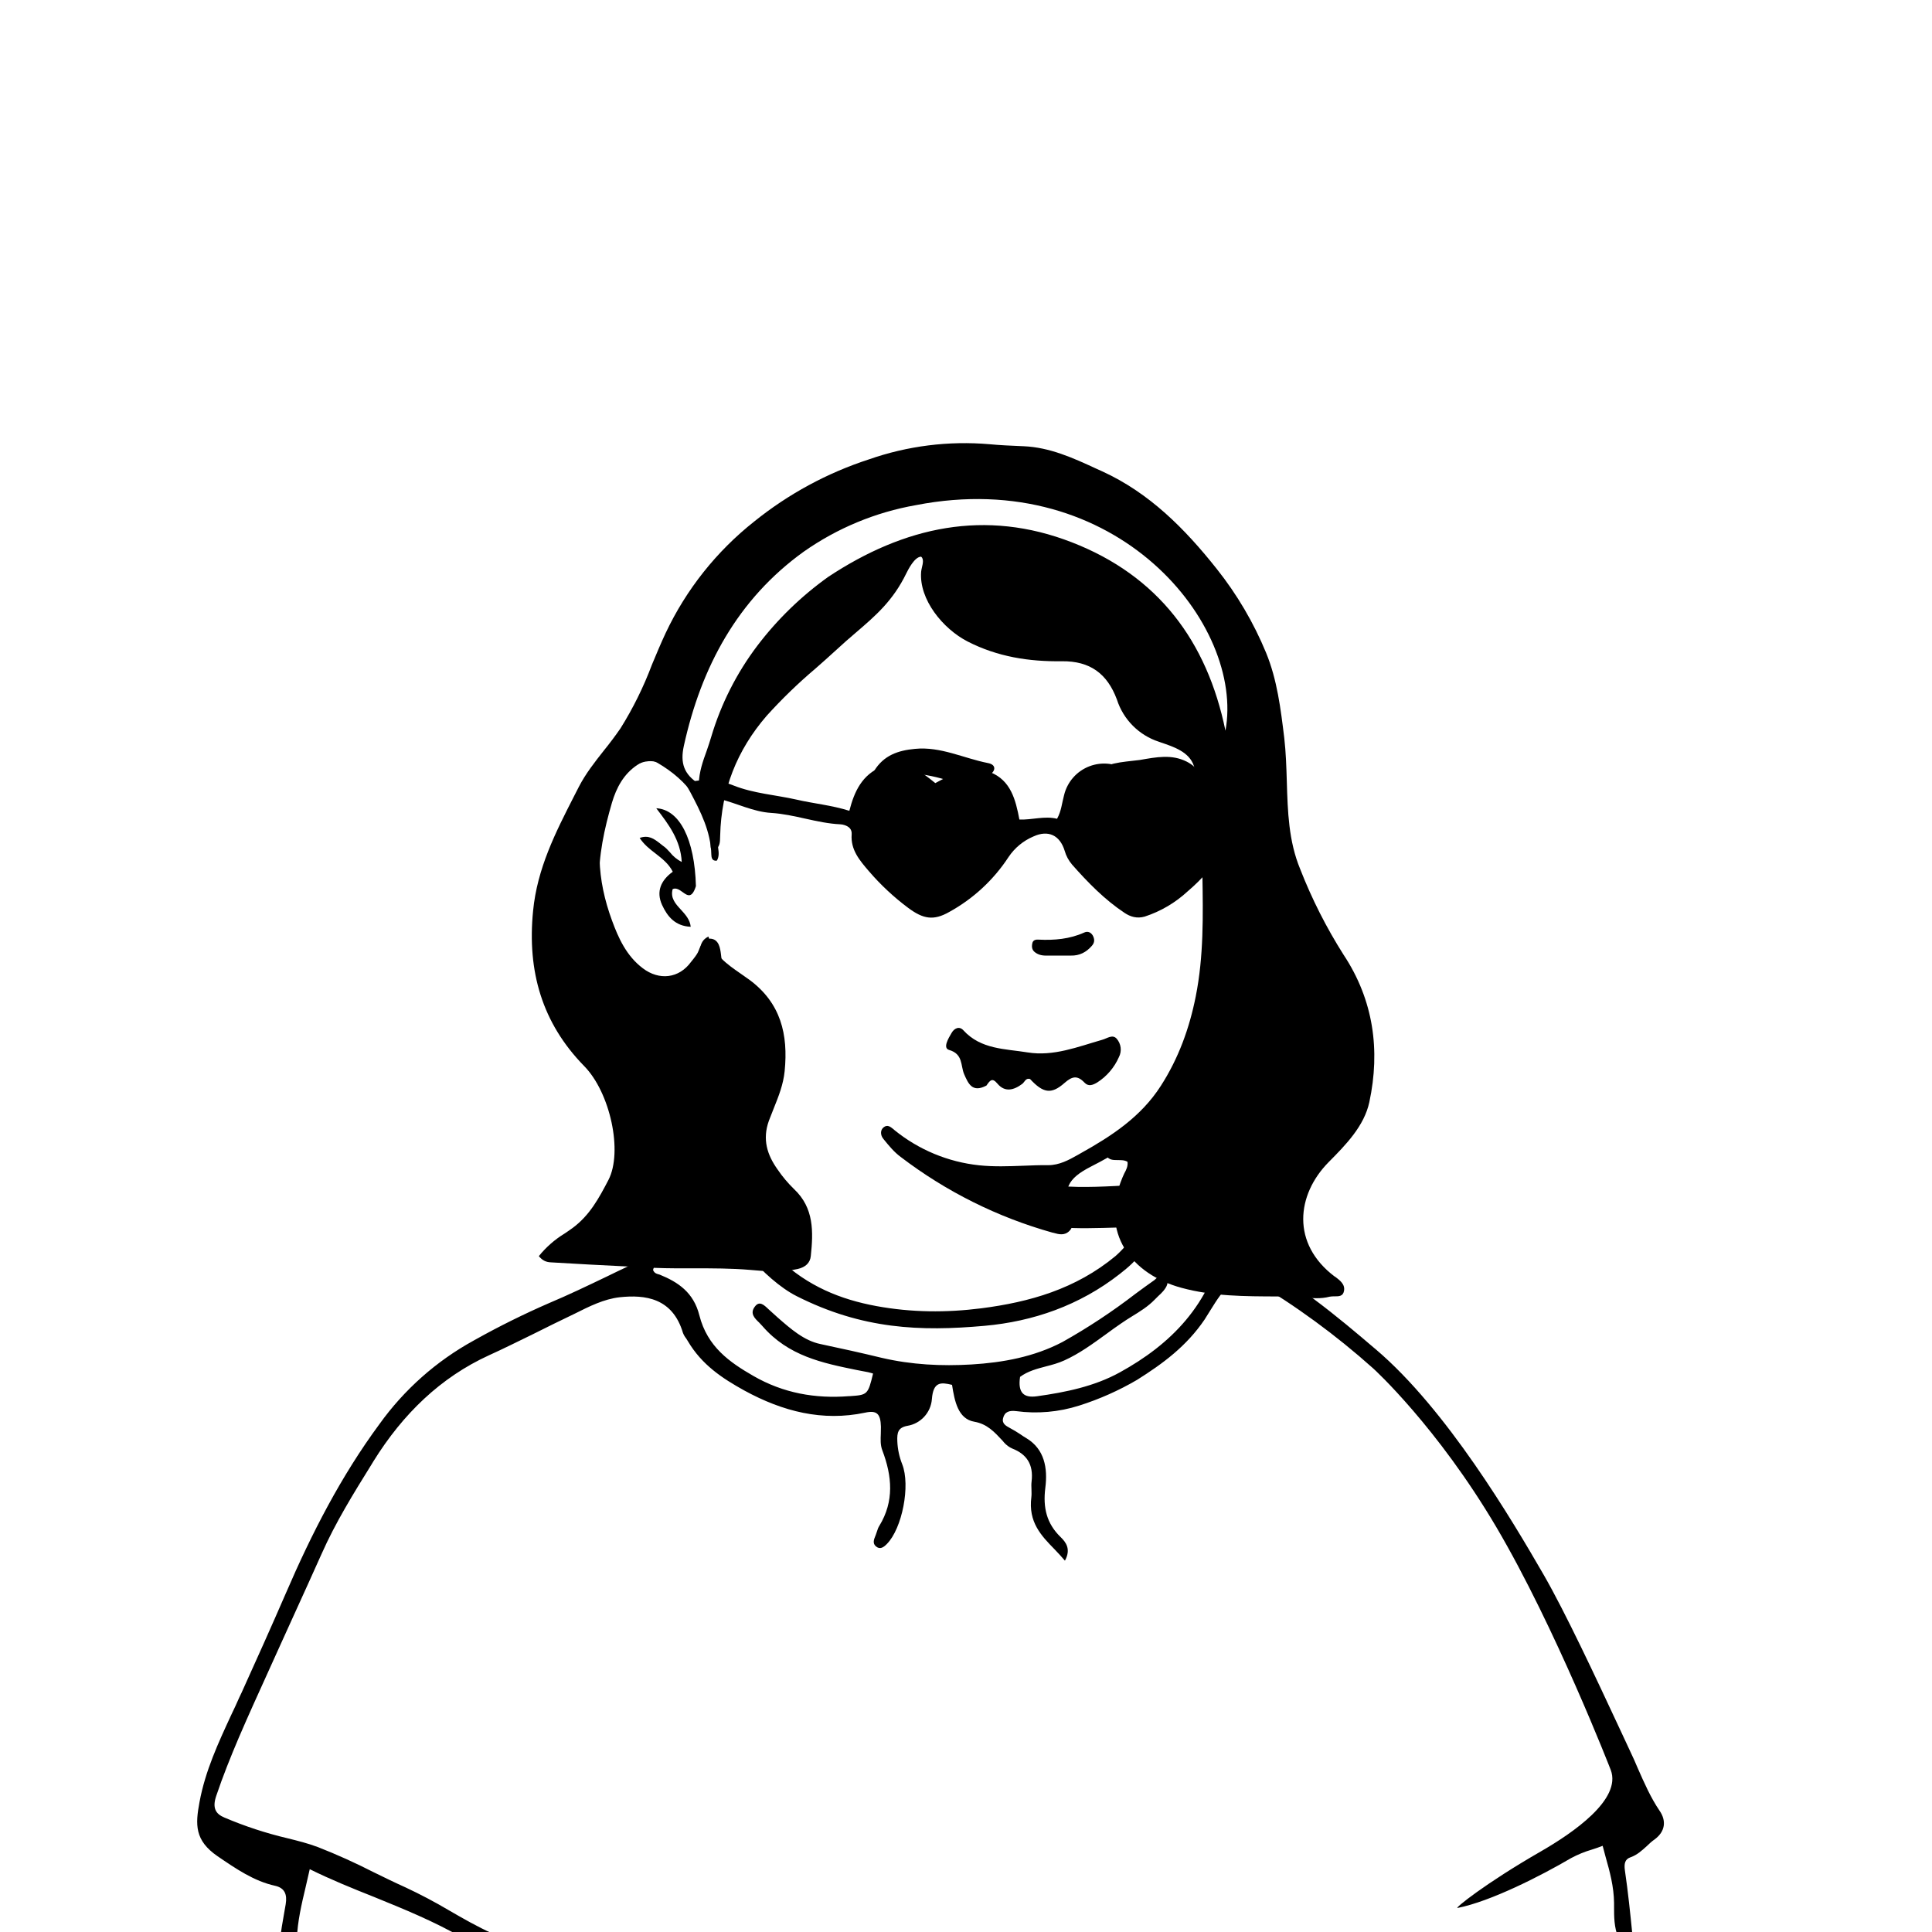
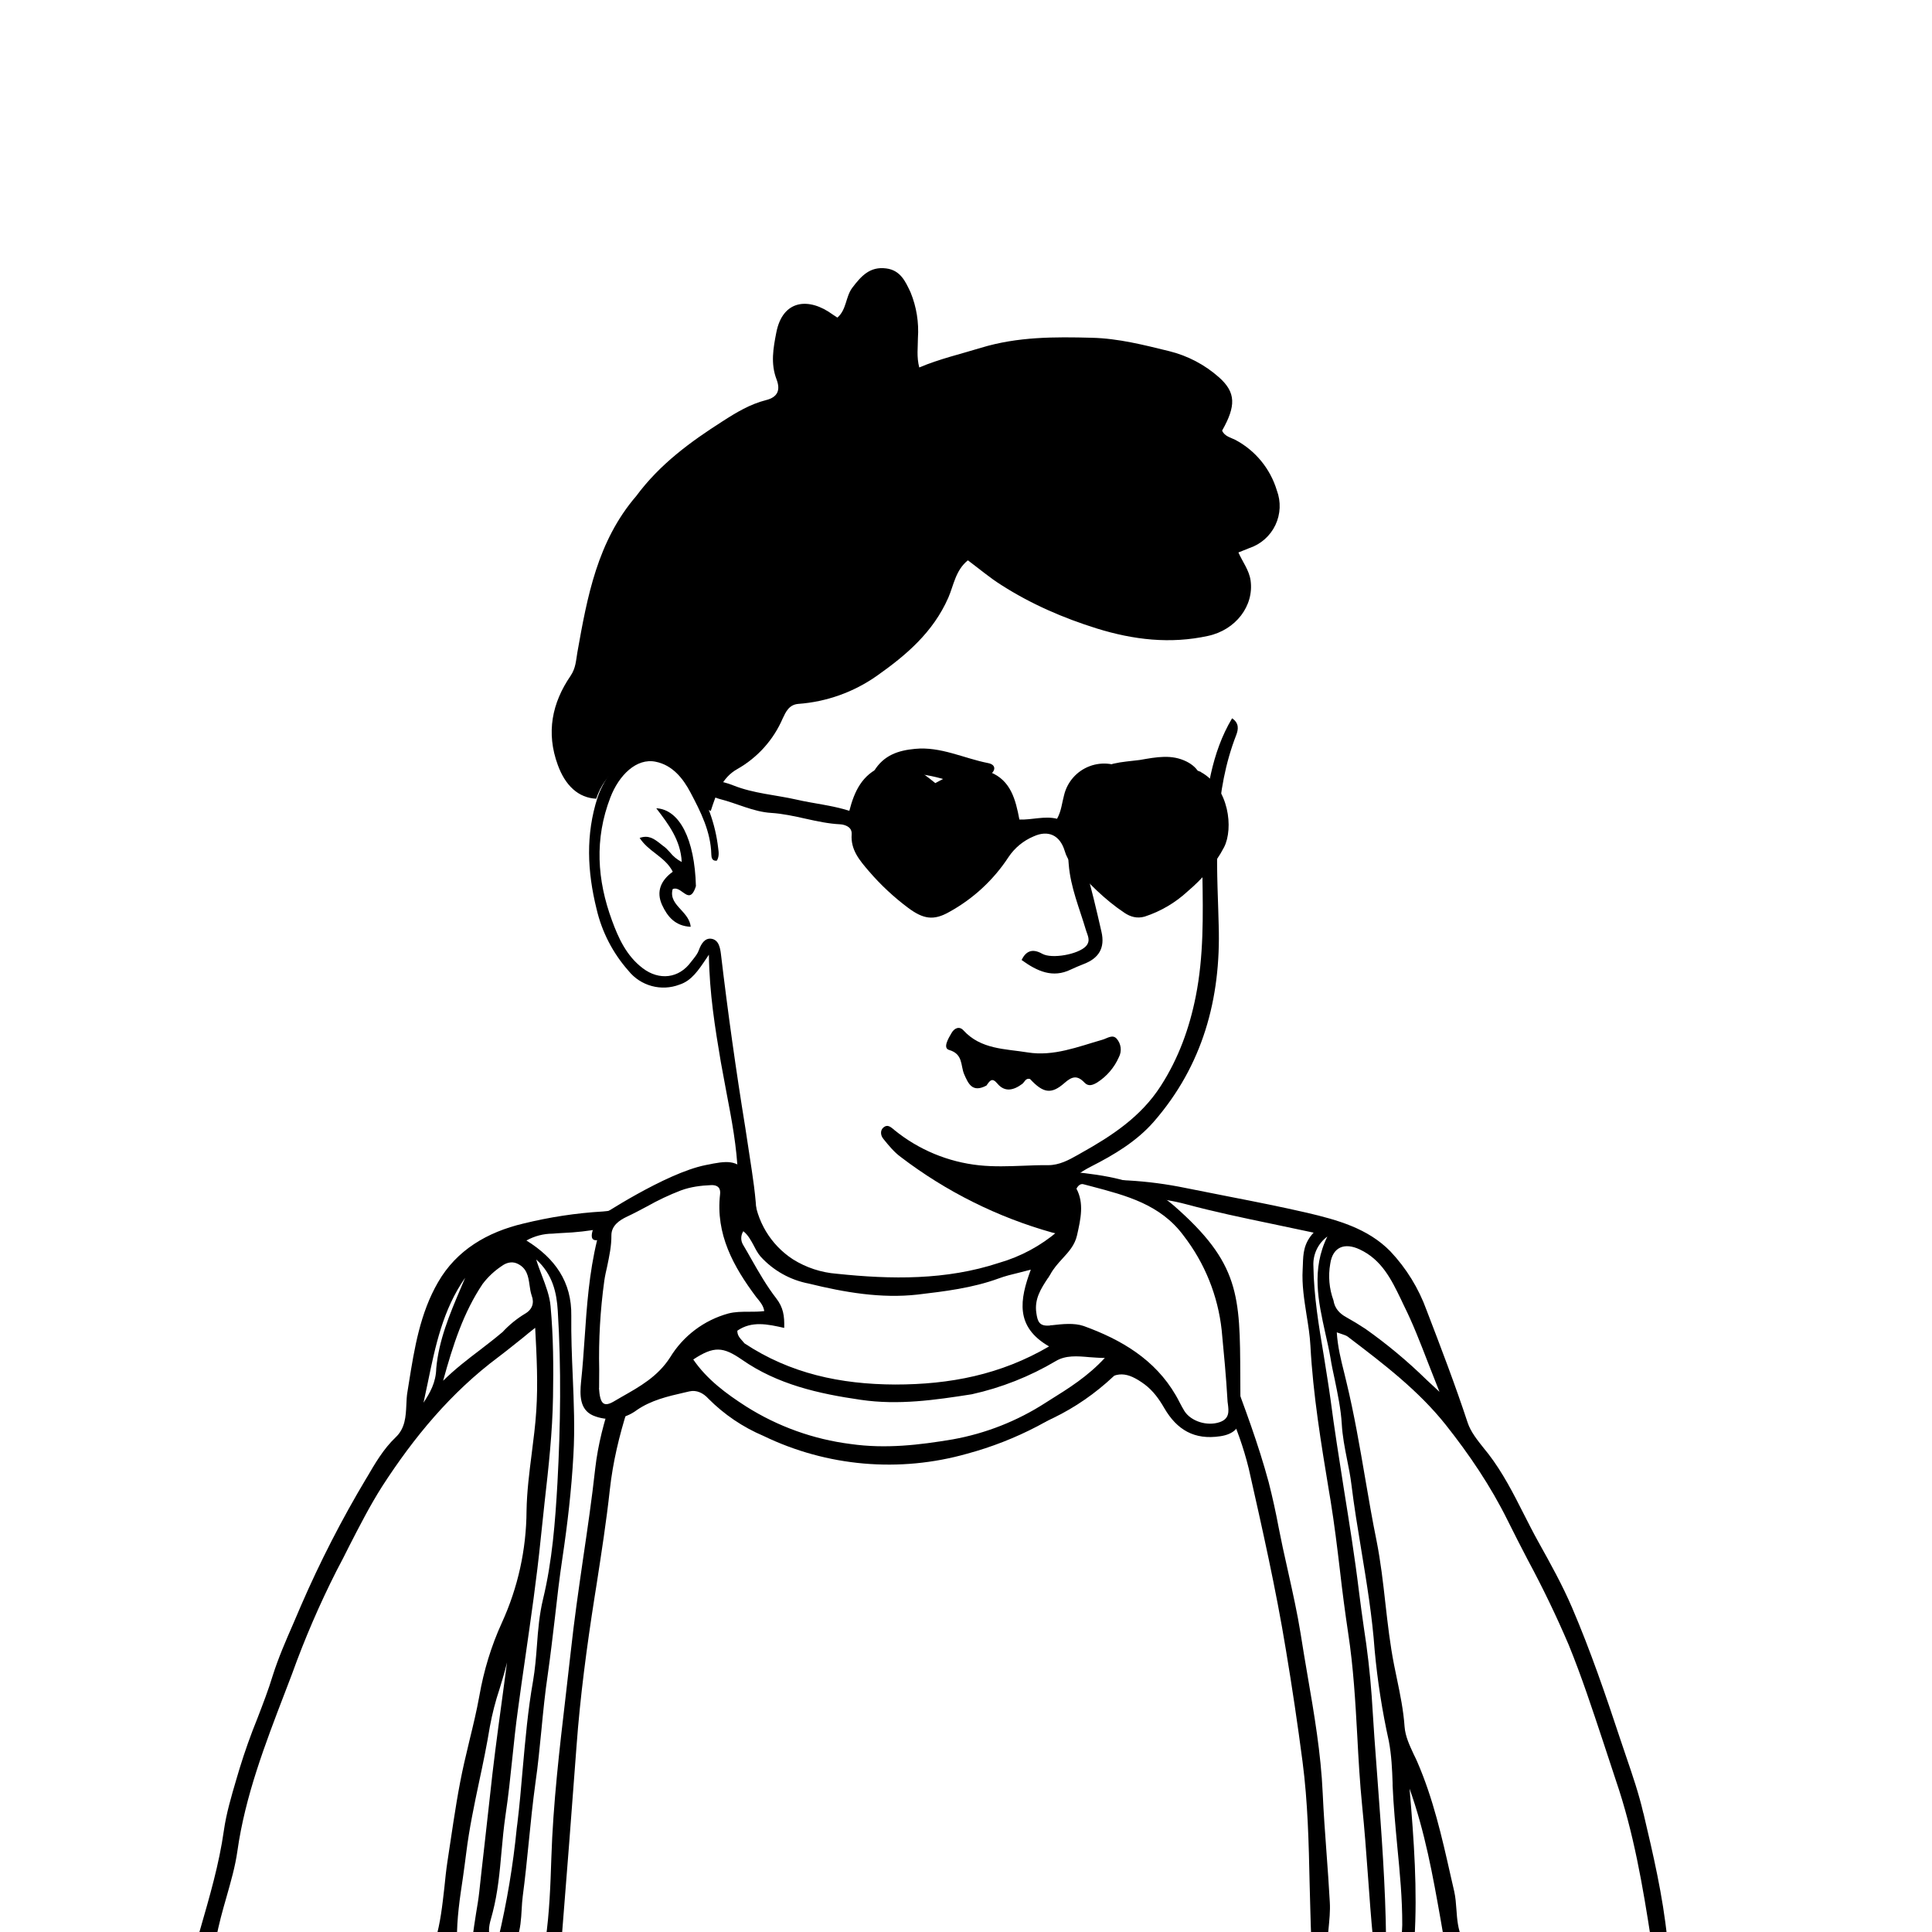
<svg xmlns="http://www.w3.org/2000/svg" viewBox="0 0 1744 1744" fill="none" shape-rendering="auto">
  <mask id="viewboxMask">
    <rect width="1744" height="1744" rx="0" ry="0" x="0" y="0" fill="#fff" />
  </mask>
  <g mask="url(#viewboxMask)">
    <rect fill="#ffffff" width="1744" height="1744" x="0" y="0" />
    <g transform="translate(531 487)">
      <path d="M554 727.7c-99.2 297-363.8 388.6-503.7 19.8-19.3-50.7 31-69.5 66.2-91.9 24.1-15.3 36.8-28.5 35.3-42.2-7-64.4-36.9-243.8-36.9-243.8l-3-5.8s.7-1.6-2.2 1.2c-3 3-9.9 34.2-37 34.2-24.5 0-49.2-10.9-61-86.3C7.2 285.6 9.6 214 40 201c12.5-5.3 24-7.2 35.2-.8 11.3 6.4-13-22 112-126C268.4 6.4 396.7-3.5 448.5 8 500.3 19.5 552 44.8 574.9 98.5c27.8 65-25.9 114.3-14 262.5-2.2 53.6.8 171.2-146.6 210.6-28 7.5-19.3 48.4 22.7 58.4 67 21 117 72.3 117 97.9" fill="#fff" />
      <path fill-rule="evenodd" clip-rule="evenodd" d="m554 266.2.1-1.4c4.1-36.4 8.2-71.7 27.1-103.4 6.5 4.4 5.7 10 3.7 15.2-19.9 51.2-18 104.4-16.2 157.6l.4 14c2.1 66.4-14.5 126.8-58.7 177.5-15.4 17.6-35.8 29.8-56.5 40.3-21.4 11-25.9 20.1-19.2 43.6l.8 2.6c1.4 3.9 2.8 7.9-1 11.8-4.5 4.6-9.5 3.3-14.8 1.8l-.6-.1a406.4 406.4 0 0 1-137-68.3c-6-4.4-10.8-10.3-15.5-16.1l-.3-.4c-2.5-3-3-7.8.5-10.4 3.3-2.5 5.8-.5 8.7 1.8l1 .9a145.5 145.5 0 0 0 76.3 31.7c13.4 1.4 26.6.9 40 .4 7.4-.3 14.8-.6 22.3-.5 10.2 0 18.7-4.7 26.7-9.2l2.8-1.6c27.8-15.5 54.3-32.8 72.2-60.7 16.1-25 25.9-52.2 31.6-80.9 7.2-36.1 6.6-72.7 6-109.8-.3-12-.5-24.2-.5-36.4ZM50.6 190.8c21.9-1.7 34 11.2 44.3 26.3a140.4 140.4 0 0 1 22.4 61.5c.5 3.7 1 7.6-1.2 11.3-4.5.6-4.9-3-5-5.6-.5-20.7-9.7-38.7-18.9-56.1-6.6-12.5-16.2-24.6-31.4-27.6-17.2-3.5-33 12-40.8 32.2-14.5 37.6-12 74.6 1.4 111 5.8 15.9 13.1 32.1 27.8 43.2 14.8 11.3 32.7 9.3 43.6-5.7l2-2.5c2-2.6 4-5.1 5-8 2.1-5.8 5.4-11.2 11.3-10.4 6.8 1 8 8.3 8.7 14a3661 3661 0 0 0 22 156.7l5.9 38.8c2.6 17.1 5.6 41.7 3.6 52.1a28 28 0 0 0-.3 2.2c-.4 2.8-.6 5-4.2 5.5-4.9.8-7-2-7.7-6.4-2.3-17-3-23.6-4-49.6-.9-25.2-5.6-50-10.4-74.9l-5-27c-5.2-30.8-10.3-62-10.8-97l-2 3c-7.6 11.3-13.7 20.5-24.5 24a40.5 40.5 0 0 1-46.1-12.5 127.8 127.8 0 0 1-28.8-55.8c-8.4-34-9.9-67.1.9-100.6 5.2-16.1 23.7-44.7 42.2-42Zm34.6 127.5c4.4 3.2 8.4 6 12-5.4-1.1-42.2-14.7-69.2-35.8-70.3 11.2 14.6 22 28.8 23 48.5a32.3 32.3 0 0 1-10.7-8.8c-2-2.2-4-4.4-6.5-6l-3-2.4c-4.8-3.6-9.7-7.4-17.8-4.5 3.8 5.8 9 10 14.3 14 6 4.7 12 9.3 15.6 16.5-10.6 7.7-15.2 17.7-9.7 29.9 4.8 10.5 11.9 19.2 25.9 19.8-.6-6.3-4.7-10.9-8.8-15.4-5-5.4-9.7-10.6-7.5-18.6 3.2-1.5 6.2.7 9 2.7Z" fill="#000" />
    </g>
    <g transform="translate(178 1057)">
-       <path d="M1292.6 693H83.3l8.6-63.3S14.2 603.3 6.5 588c-7.8-15.3 84.2-214.1 96.8-245.6C116 310.8 200.1 188 239 168.3a3409.1 3409.1 0 0 1 147-69.7c4.8-2.1 7.2-3 14.8-16.1 7.7-13 33.6-18.8 43-26.5 4.3-3.5 14.6-31.5 35.3-28a32.4 32.4 0 0 1 26.2 19.6s11.8 99.2 188.1 84.7c52.6-4.2 156-39 160.7-77.4 2.2-18.4-11.5-32-11.5-32s53-8.9 77.1 5c24.1 14 14.8 52 14.8 52s83.3 47 110.1 72.8C1090 196.4 1184 303.9 1225 404.5c23.1 57 77.8 160.3 85.9 173.4 8.1 13-27 36-27 36l8.8 79Z" fill="#fff" />
-       <path fill-rule="evenodd" clip-rule="evenodd" d="M952.9 98.7a688.9 688.9 0 0 1 108.5 79.4c1.2 1 58 53.1 111.2 143.2C1226.1 412 1276 540.7 1276 540.7c10.1 26.7-34.4 57-63 73.5-50.6 29.1-78.5 51.8-75.3 51.1 30-5.9 75.6-29.2 102.5-45a98 98 0 0 1 18.8-7.7c3.2-1 6.4-2.1 9.7-3.4l2.5 9.4c4 14 7.6 27.5 7.8 42v3.7c0 9 0 18 3.7 27.7 5.2 1 9 1 13.1 0l-.2-2c-2-20.2-4-39.4-6.8-58.5-.9-6.2 0-10.3 5.2-12 5.7-2 10.1-6 14.5-10 2.3-2.2 4.5-4.3 7-6 9.8-7.2 10.9-16.9 4.5-26.1-8-11.8-13.7-24.9-19.5-38-2.1-5-4.3-10-6.7-15l-8.8-18.9c-23.3-50-50-107-69.5-140.9-28.7-49.7-87.5-149.1-151.5-203.5l-1.8-1.5c-29.2-24.9-76.7-65.3-121.5-85.2l-.2-8.4c-.1-6.1-.3-12 .3-17.7a26 26 0 0 0-10.4-24 53.8 53.8 0 0 0-31.2-13.2c-14.7-.6-33.4.5-52.4 1.5-24 1.4-48.5 2.8-67 1-11.3-1.1-12.8 2.2-9.6 15-10.5 8.5-10.3 12.7 1 19 3 1.6 6.3 2.7 9.6 3.2 10 1.5 35.5.7 49 .3l4.8-.2h1.7c3.8-.3 7.9-.6 10.4 4.8A93.8 93.8 0 0 1 829 76.8c-36.1 29.9-77.7 41.6-121.2 47.2-31.6 4-63 3.8-94.6-2-32.7-6-62.2-18.1-87.7-42.4-1.3-1.2-4.2-3.3-7.6-5.8-9.1-6.6-22.5-16.3-24-22.9 26.7-24.2-23.2-43.7-42.2-16.8-7.6 10.8-16.3 21.4-30 25.5-10.8 3.2-22 8.7-27.3 22.3-.8 2-3.4 3.3-5.4 4.2-6.5 3-13 6.2-19.4 9.3-17.3 8.3-34.6 16.6-52.2 24a751.6 751.6 0 0 0-65.3 32.3l-2.5 1.4a256.6 256.6 0 0 0-85.2 75.6C130 275.3 103.4 327 80 381.3c-13 30-26.5 60-40 89.8l-2 4.2c-2.3 5.3-4.7 10.4-7.2 15.6-11.7 25.3-23.5 50.6-28.7 78.8-3.8 20.3-4.5 34.6 16.3 48.9 16.6 11.3 32.8 22.5 52 26.7 8.8 2 10.9 8 9.5 16.6l-1.6 9.2c-1.3 7.3-2.6 14.6-3.3 21.9H90c.6-15.6 4.1-30.6 8-47l3.6-15.7c19 9.4 38.5 17.3 57.9 25 27 11 54.2 22 80.5 37.2 9.7.6 19.3.5 29-.4l-.4-.7c-.7-1.5-1.2-2.7-2-3-13.5-6.1-26.5-13.5-39.4-21a460.4 460.4 0 0 0-39-20.6c-9.8-4.4-19.4-9.1-29-13.8a555 555 0 0 0-50.1-22.6c-9-3.4-18.2-5.7-27.5-8a350.4 350.4 0 0 1-57-18.7c-8-3.3-11.1-8.7-7.4-19.6 6-17.8 13-35.2 20.3-52.4 8.7-20.3 17.9-40.4 27-60.5L75 428l12.9-28.4c8.1-17.9 16.3-35.7 24.3-53.7 12.7-28.7 29-54.9 45.2-81l1.7-2.8c26.7-43 60.8-75.8 104.3-95.7 13.3-6 26.4-12.6 39.6-19a2169.7 2169.7 0 0 1 37.7-18.5c13.2-6.6 26.4-13.3 40.8-14.9 22.7-2.4 47.6.5 57 32.2a19 19 0 0 0 2.9 5l1.5 2.4c12.6 21.4 31.1 33.6 51 44.6 34.8 19 70.6 28.1 109 20 10.5-2.3 14 .8 14.3 12.7l-.1 6.3c-.2 5.1-.5 10.2 1.4 15.1 8.8 23.2 10.8 45.9-2.7 68-1 1.5-1.6 3.3-2.2 5.2l-1 2.9-.4 1c-1.3 3.2-2.7 6.7.4 9.4 3.7 3.3 7 1 10-2.1 13.8-14 21.4-52.8 13.8-72A63 63 0 0 1 632 244c-.3-7.8.6-12.3 9-13.9a26.5 26.5 0 0 0 22.2-24c1.2-15.9 8-15.5 18.2-13 2.3 14.7 5.4 30.8 20.2 33.3 11.5 2 18.1 9.3 25.3 17l1.5 1.8c2.1 2.3 4.6 4.2 7.4 5.4 12.7 5 19.3 14 17.4 29.8-.3 2.3-.2 4.7-.1 7 0 2.4.2 4.8-.1 7-2.9 22.6 8.8 34.7 21 47.2 3.1 3.3 6.3 6.6 9.3 10.2 5.7-10.4.9-16.7-4-21.4-12.3-12-16-26.1-13.7-44.3 2.3-18-.8-35-17-44.8-2-1.2-3.9-2.4-5.7-3.7a107.8 107.8 0 0 0-9.2-5.5c-3.6-2-7.5-4-6.2-9 1.4-5.8 5.7-7 11.7-6.3a130 130 0 0 0 57-5 257.2 257.2 0 0 0 52.2-23.2c23.2-14.6 44.6-30.3 61-54.5l5.5-8.8c5.5-8.8 11-17.8 19.2-23.9 6-4.4 11.3-6.9 18.7-2.6ZM425.9 78l2-.5c11-1.6 15-7.8 19.4-15.1 1.7-2.8 3.6-5.8 6-8.7 1.4-2 3-4.4 4.5-7 3.8-6.5 8.2-13.8 15-16 13-4.5 19.2 9.1 14 12.6-14 9.3 25.4 55.2 54.3 69.7 59.4 30 111.8 32 169.7 26.8 43.6-3.9 85.6-18.3 122-46.8 15-11.7 30.4-25.8 26.7-51.5-1.1-8 4.6-10 9.7-6.8 11.3 7.5 21.2 7.6 32.4-1 7-5.5 11.8-.5 16.6 4.4 1.9 2 3.7 4 5.7 5.2 6 3.8 4.6 11 3.3 17.4l-.3 1.2c-11.9 59.2-48.6 94.9-94 119.9-23 12.7-49 18-74.9 21.6-11.5 1.6-17.4-2.7-15.2-17.5 7-5.2 15.2-7.3 23.5-9.5 5.5-1.4 11-2.9 16.3-5.3 13.8-6.2 26-15.2 38.3-24.1 4.4-3.2 8.7-6.4 13.2-9.4a214 214 0 0 1 9.7-6.3c7.2-4.4 14.5-8.9 20.6-15.2l3-3a53 53 0 0 0 4.6-4.6c2.9-3.5 5.8-7.9 2.4-12.4-3.2-4.3-5.7-2-8.1.4l-2.2 2c-5.7 4-11.3 8.1-17 12.3a543.8 543.8 0 0 1-66 43.6c-25.7 13.5-54 18.6-82.2 20.3-27 1.6-53.9.3-81-6-18.1-4.4-36.7-8.5-55.1-12.4-14.9-3-27-13.7-38.8-24a633 633 0 0 0-8.3-7.5c-4-3.8-8.2-8-12.4-2.2-4.5 6-.2 10.3 4 14.3l2.8 3c23.6 27.3 54.5 33.5 85.3 39.8l10.4 2 3 .8 1.3.4c-4.6 19.3-5.2 19.3-21.1 20.4h-.7C558 205.7 529 200.6 502 185c-21.2-12.2-41.5-26.2-48.7-54.7-5.2-20.7-19.3-30-35.8-36.7l-1.4-.4c-1.7-.5-3.4-1-4.6-3.8 2.1-8 8.3-9.6 14.5-11.2Z" fill="#000" />
+       <path d="M1315.7 690.1 7 691s73-276.9 92.4-308.7c19.4-31.7 97.5-138.7 96.7-156.9-1-18.1 1.4-82.7 14.6-108.2C224 91.6 266 56.6 282.4 54c16.4-2.6 71.6-5.1 106.2-13.7C423 32 455 21.4 490 21.4c5.7 0 .2 12.3.2 12.3S492 154.6 655 162.2C776.6 167.8 816.8 46 816.8 46s-26.7-23.5-18.6-24.2c95.6-8 145.8 13 174.8 18.6 26.7 5.1 49.2 5.1 76 23.9 30.6 21.5 46.5 70.2 80.8 144.8 39.4 85.5 194.2 345 185.9 481.6" fill="#fff" />
+       <g fill-rule="evenodd" clip-rule="evenodd" fill="#000">
+         <path d="M1005.7 694c-.7-16.8-1-33.6-1.5-50.4-.8-36.8-1.6-73.5-6.4-110.3-4.4-33.7-9.4-67.3-15-100.8-9-55-21.3-109.5-33.6-164A302 302 0 0 0 930 214c-5.7-13-10.4-26.2-15.2-39.4-5.5-15.1-11-30.3-17.8-45-1.2-2.5-2.7-4.9-4.2-7.3-3-4.5-6-9.2-7.5-16.2-47.5 92.4-120.5 140.3-223.3 140.7-101.2.5-176-45.6-230.6-128.8a57.7 57.7 0 0 0-16 25.7l-1.4 3.3c-18.6 45.4-36 91-41.5 140.6-3.1 28.6-7.6 57.3-12 85.9l-1.8 11.3c-7 44.7-13 89.6-16.3 134.8A27816 27816 0 0 1 329 693c-4.7 1-9 1-14.5 1 3.5-24.4 4.4-49.3 5.2-74 1.6-49.1 7.3-97.8 13-146.5a6382 6382 0 0 0 4.6-40.2c3-27.7 7-55.3 11-83 4-27.1 8-54.3 11-81.7 5-43.5 22-84.2 40-124.2l.8-1.9c10.5-23.2 20.9-46.2 37.6-65.8C450.5 61.5 465 48 482.4 38c14-8 18.5-6.4 23.1 8.9 9.6 31 26.3 57.8 53.3 76 42.8 28.8 89.1 41.8 141.4 26.6 36.4-10.5 66.6-28.8 88.3-59.5 8.4-12 16-24.7 18.5-39.6l-5.6-2.1c-4.3-1.6-8.5-3.1-12.6-5-3-1.2-6.7-2.9-5.2-7.3 1.3-3.3 4.2-5.8 8-5.3 33 4.5 64.4 11.7 86.3 40.7a341.9 341.9 0 0 1 47.4 88.3l7.5 20c12.6 33.4 25.1 66.8 34.4 101.2a645 645 0 0 1 9.1 41.3 1517 1517 0 0 0 3.6 17.6l5.2 23.5c4 18 8 36 10.9 54 2 12.5 4 25 6.2 37.5 6.1 35.4 12.2 70.9 13.8 107 .8 17.8 2.1 35.5 3.4 53.3 1.1 15 2.2 30 3 44.9.5 8.1-.4 16.3-1.2 24.8l-.8 8.4c-4.9.7-9.8 1-14.7.8ZM820.6 60.5c-8 18.2-15.8 36.5-29.3 51.7-34.3 38.7-78.8 56.4-129.4 57.9-34.1 1-67.6-6-97-24.7-28.6-18.2-53-40.3-65-73.3l-1.3-3.6c-2-5.8-4-11.8-8.6-15.8-13.2 3-16.7 11.1-14.6 22.7.4 1.8.6 3.8.9 5.7.5 4 1 7.9 2.4 11.5 12.5 35 37 60.8 68.3 79.6a204.4 204.4 0 0 0 80.8 28.2c60.4 7.4 116.6-.5 166.4-37.4 30.3-22.4 48.9-52 53.4-89.5 1.7-14.8-7.2-21.7-24.7-18.4l-2.3 5.4ZM459.3 76c20 81 77 120 153.7 137 39 9.8 76 8.1 113.2-1.4 41.3-10.6 77.6-29 104.8-62.4 16.6-20.5 28.9-43.2 29.3-70.8 15 7.8 16.5 13 6.5 31.6a227.7 227.7 0 0 1-96.7 96.8c-46.4 23.8-96.3 30-148.6 22.3-54.1-8-98.7-33.3-137.7-69.6-14-13-24.7-29-35.2-44.9l-6.8-10.1c-2.7-4-1-7.2 1.7-10.3L454.2 82l5-5.8Z" />
+         <path d="M215.1 694c4.5-15.3 6.2-31 8-46.9.8-7.9 1.6-15.8 2.8-23.7l2.7-17.9c3.6-23.9 7.1-47.8 12.5-71.5l4.8-20.4c3.2-13.1 6.4-26.3 8.8-39.7 4-22.8 10.7-45 20.3-66a246 246 0 0 0 22.3-101c.3-17.5 2.5-34.7 4.7-52 1.6-12.8 3.3-25.6 4.1-38.5 1.6-24.4.4-48.5-1-74.8-3.9 3-7.5 6-11 8.9-7.6 6-14.8 11.9-22.1 17.4-42.9 32-76.3 72.4-105 116.8-11 17.3-20.4 35.7-29.8 54-3.7 7.5-7.5 14.9-11.4 22.2a819.3 819.3 0 0 0-40.2 93.2l-6.5 17c-17.8 46.4-35.8 93.2-42.8 142.8-2 14.2-6 27.9-9.9 41.7-3.5 12.2-7 24.5-9.3 37.4-5.5 1-10.8 1-17.1 1l2.8-9.7c8.4-29.2 17-58.5 21.3-89 2.2-15.4 6.7-30.6 11.1-45.6l3.1-10.4a539.5 539.5 0 0 1 16-45c5-13 10-25.9 14-39.1 5-15.7 11.6-30.9 18.2-46l7.2-16.8a996.4 996.4 0 0 1 59-115l.4-.6c7.4-12.7 15-25.8 26-36.3 8.7-8.2 9.2-18.8 9.7-29.3.2-4 .3-8 1-11.8l1.3-8.1c5-31.4 10.2-63 26.3-90.8 16.7-29.1 44.5-45.3 77-53C318 41.7 342 38 366.3 36.6c10-.7 19.7-3.8 29.6-7 5.2-1.6 10.5-3.3 15.8-4.6 5-1.2 10-2.6 15-4 19.2-5 38.3-10.1 58.5-9.2h1c4.1.1 8.3.3 9 5.4.6 5-3 5.7-6.6 6.4l-2 .4-42 9.8c-26.4 6.2-52.8 12.5-79.4 18.2a243.5 243.5 0 0 1-35.4 4c-3 .2-6 .3-8.9.6a49 49 0 0 0-23.7 6.2c25.8 16 41 37.4 40.5 68-.2 18 .5 36.2 1.3 54.3 1 23.8 2 47.6.6 71.5-1.7 31-5.3 62-9.9 92.8-2.7 17.9-4.8 36-6.8 54-2 17-4 34-6.4 50.9-2.5 16.8-4.2 33.8-5.8 50.7-1.6 15.6-3 31.3-5.3 46.9-2.5 18.3-4.4 36.6-6.2 55-1.6 16-3.2 31.8-5.3 47.6-.5 4-.8 8.1-1 12.2-.5 8.6-1 17.3-4.1 26.2-5.6 1-11.3 1-17 .1a754 754 0 0 0 16.7-100l.5-3.8c2-16.3 3.4-32.6 4.8-49 2.4-26.7 4.7-53.4 9.4-79.9 1.8-10.6 2.7-21.4 3.5-32.2 1-14 2.2-27.9 5.5-41.6 8.3-34.4 11-69.8 13-104.9 2.8-51.6 3.5-103.6.3-155.3-1-16.4-4.6-33-19.5-46.4 1.5 4.9 3.3 9.6 5 14.1 3.7 9.7 7.2 18.8 8 28.2 2.5 27.1 2.7 54.5 2.2 81.8-.5 31.9-4 63.5-7.6 95.1l-3.5 32.9c-3.6 35.8-8.8 71.4-13.9 107-2.3 15.9-4.6 31.8-6.7 47.6-2 14.4-3.5 28.8-5 43.2-1.8 17.3-3.6 34.7-6.2 51.9-1.6 11-2.6 21.9-3.6 32.9-1.6 18.3-3.3 36.6-7.9 54.5l-1 3.7c-1.9 6.7-4 13.9-.5 21-5.6.2-11.2-.1-16.7-1 .7-7.7 2-15 3.1-22.4 1.1-6.5 2.2-13 2.9-19.4 1.4-13.5 3-27 4.5-40.4l5-44.7c3-28.7 6.8-57.2 10.7-85.8l4.9-36.5c-1.9 8-4.3 15.9-6.7 23.8a249 249 0 0 0-8.8 34.2c-2.7 16.5-6.1 33-9.6 49.3-4.5 21.3-9 42.7-11.7 64.4-.9 7.5-2 15-3 22.4-2.8 18.6-5.6 37.2-5.4 56.2h-19.3Zm60.3-548.3a93.6 93.6 0 0 1 20.5-16.8c6.7-3.8 8.5-9.9 6.1-16.2-1-3-1.6-6.4-2-9.7-1.1-7.8-2.3-15.6-11.6-19.6-5-2-9.9-.2-13.3 2.3a70.5 70.5 0 0 0-17.5 16.4c-17.2 25.7-26.6 54.6-35.6 87.3 11-10.8 22.1-19.3 33.3-27.8 6.7-5.2 13.4-10.3 20-15.9Zm-37.6-39.6c-9.9 23.3-19.7 46.6-22 72.1-.3 13-5.7 22.1-11.5 31l3.8-17.8c6.8-33 13.6-66.1 33.8-95l-4.1 9.7ZM1280.7 550.3c15.9 46.5 24.2 95 31.7 143.7 5.5 0 10 0 14.6-1.1-4-38.9-12.7-75.9-21.4-112.8l-.2-.5c-4-17.4-9.8-34.3-15.6-51.3l-5-14.8c-13.3-40.2-27-80.3-43.7-119.3-8.8-20.5-19.6-39.9-30.4-59.3-4.7-8.4-9-17-13.3-25.4-9.4-18.6-18.9-37.2-31.8-54l-4.1-5.1c-5.8-7.3-11.8-14.7-14.6-23-11.3-34.3-24.2-68-37.1-101.6a153.5 153.5 0 0 0-32.8-53.3c-20.4-20.8-47.9-28.3-75-34.7-23-5.3-46.2-9.9-69.3-14.4l-40.4-8a358 358 0 0 0-104-6c-5.4.5-9.9 1.7-11.8 10.5 14.5 1.6 29 2 43.6 2.4 24.2.6 48.4 1.3 72.4 7.7 25.2 6.8 51 12.2 77.4 17.7l37.9 8c-9.1 9.7-9.4 19.2-9.7 28.7l-.2 4.5c-.8 13.9 1.4 27.4 3.5 41 1.5 9.2 3 18.5 3.5 27.9 2.4 44.3 9.6 87.9 16.8 131.5l1.4 8.3c3.4 21 6 42.2 8.5 63.4a1599 1599 0 0 0 7.4 56.3c4.7 30.7 6.5 61.7 8.2 92.7 1.1 21 2.3 42.1 4.4 63.1 2.1 20.8 3.7 41.7 5.2 62.7 1.4 19.4 2.8 38.8 4.7 58.2h11.7c-.5-48.6-4.2-97-7.8-145.5a4327 4327 0 0 1-5.2-74.6 752.8 752.8 0 0 0-7.1-61.9c-1.5-10.6-3-21.2-4.3-31.8-3.8-31.4-8.8-62.5-13.8-93.7-4.2-26.9-8.5-53.7-12-80.7-1.8-13-4-26-6-38.9-4.5-26.8-9-53.7-9.4-81a31 31 0 0 1 12.6-26.7c-14.6 29.7-8.2 58.4-1.9 87 1.7 7.6 3.4 15 4.7 22.5 1 6.6 2.5 13.2 3.9 19.8 2.7 13.2 5.5 26.4 6.3 39.8.6 11 2.7 21.7 4.8 32.3 1.5 7.4 3 14.9 3.9 22.4 2.4 19.6 5.6 39 8.8 58.4 5 30.3 10 60.6 12.2 91.3a655.6 655.6 0 0 0 12.8 82c2.4 12.7 3 25.6 3.4 38.1v2c.8 18.4 2.5 36.5 4.2 54.7 2.3 23.7 4.6 47.4 4.5 71.2l-.2 4.4c-.2 2.4-.4 5-.2 7.9 3.8.8 7.6 1 11.4 1 2.8-44.8-.4-89.4-4.4-136.4 14 39.4 21 78.4 28 118l3 17.3c5.5 1 11 1 16.5.2-3.9-8.7-4.6-17.7-5.2-26.4-.4-5.6-.8-11-2-16.4l-3.3-14.4c-7.8-34.7-15.7-69.4-30-102.4-1-2.2-2-4.5-3.2-6.8-3.7-8-7.6-16.1-8.3-25-1-14.8-4-29.3-7-43.7l-2.5-12.2c-3.6-18.3-5.7-36.8-7.8-55.3-2.1-19-4.3-38-8-56.7-3.8-18.6-7-37.3-10.2-56-5-29.2-10-58.4-17-87.3l-2-8.3c-2.9-11.5-5.9-23.5-6.7-36.5l4.4 1.5c2.4.8 4.2 1.4 5.7 2.5l1 .8c31.3 23.8 62.6 47.7 87.2 78.6 21.4 27 40.5 55.2 55.9 86.3 5.9 12 12 23.7 18.1 35.5a939.8 939.8 0 0 1 37.1 77c11.7 28.7 21.3 58 31 87.2l11.6 35.2ZM1037.2 132c-6.2-3.4-10.4-8.1-11.5-15.2a63.7 63.7 0 0 1-2.9-33c2.2-15.1 12.8-19.4 26.5-13 20 9.3 28.7 27.3 37.2 44.8l2.6 5.5c8.3 16.6 15 34 22.2 52.6l10.1 25.7-11.5-10.7a451.6 451.6 0 0 0-55.4-46.2 269 269 0 0 0-17.3-10.5Z" />
+       </g>
+       <path d="M428.7 11.3c45.2-21.2 59.5-10 59.5-10s-1.3 12.1 7.9 43c19.2 65 123.7 66 159 61.8 37.1-4.5 125.8-30.2 131-51.7 10-42-16.9-45.2-.8-46.5 16.1-1.4 85.1-.8 133 74.3 2.4 3.8 49.2 152.1-2.5 152.1-27.2 0-68.7-80-96.5-54.7a306 306 0 0 1-191 79.8c-52.3 2.6-140.8-43.6-140.8-43.6l-50-30.2s-55.5 41.3-74.7 30.9c-25.2-13.7 2-164 2-164s24.6-22.7 63.9-41.2Z" fill="#fff" />
+       <path fill-rule="evenodd" clip-rule="evenodd" d="M362.5 41.8S422.6 1.9 459-5.3c19.5-4 28.3-5.3 38.6 8.6a28.5 28.5 0 0 1 4.8 15.6l.2 2.2a78 78 0 0 0 35.2 58.7 87 87 0 0 0 39.5 13C626.6 98 676 98.7 723.7 83A142 142 0 0 0 777 54.3c9.4-8.6 9.5-14.9 0-23.1-3.7-3.3-2.6-6-1.3-9.1.4-1 .8-2 1-3.1C781 1.4 782-.2 801.1 2c29 3.5 58.4 10 80.4 29.2 59.6 52.1 59.8 81 60.1 154 0 10.5.1 22 .4 34.7.2 12-6.8 17.9-18.6 19.6-23.3 3.5-39-5.8-50.4-25.4-4.6-8-10-15.6-17.7-21.4-16-11.7-25.6-12.4-40.5 0a312.3 312.3 0 0 1-119.6 62.5 259.6 259.6 0 0 1-184-16 156 156 0 0 1-49.8-33.7c-4.6-5.1-10.7-8-17.1-6.5l-4.8 1.1c-14.9 3.4-29.8 6.9-42.7 15.8a39.9 39.9 0 0 1-39.6 4.8c-12.1-5.4-11.8-18.7-10.7-30.2 1.4-13 2.3-26 3.2-39 2-29.6 4.1-59.4 11.3-89-11.7 1.3 1.5-20.7 1.5-20.7ZM494 155.6c41.2 27.3 86.7 37 136 37.2 49.4 0 95.2-8.8 139-34.4-30.9-17.7-26.5-42.3-16.5-69.3L742 91.8c-6.7 1.6-12.7 3.1-18.4 5.2-23.7 8.7-48.8 11.7-73.3 14.6-32.9 3.7-66-2-98.1-9.9a78.7 78.7 0 0 1-43.7-24.5c-2.5-3-4.3-6.3-6-9.7-2.6-4.7-5-9.5-9.5-13.1a11.5 11.5 0 0 0-.2 12.3c2.5 4.1 4.8 8.3 7.2 12.5 7 12.3 14.1 24.7 22.7 35.8 6.4 8.3 7.5 15.8 7.2 26.7-15-3.4-29.3-6.5-42.3 2.5-.1 4 2 6.4 4.8 9.5l1.6 1.9Zm274-58.8 2-3.2c3-5.6 7-10 11-14.4 5.7-6.2 11.2-12.2 13.2-21 3.4-15 6.5-29.1-.5-42.2 2-3.7 4.3-4.5 6.3-4l7.6 2c31 8.2 62 16.2 82.8 44.4a169.2 169.2 0 0 1 34.4 85.3c2 20.9 4 41.8 5.2 62.7 0 1.3.2 2.6.4 4 .8 6.4 1.7 13.3-7.5 16.4-11.2 3.8-25.7-.7-31.7-10-1.7-2.7-3.1-5.5-4.6-8.3-1-2-2.1-4.1-3.3-6.1-18.8-32.3-49.1-50.1-83-62.4-8.7-3-19.3-1.8-29-.7h-1l-.4.2c-9.8 1-11.3-3.6-12.4-11.3-1.9-12.6 4.2-22 10.4-31.4ZM362.7 196c.9 14 4 17.4 13 12.3l7.4-4.3c16.4-9.3 32.7-18.4 43.8-35.7a89.3 89.3 0 0 1 52.5-39.6c6.1-1.6 12.3-1.6 18.4-1.6 4.7 0 9.4 0 14.1-.6-.8-4.7-3.2-7.6-5.5-10.5l-1.8-2.2C484 86.3 467.9 57.1 472 21.1c.8-6.9-3.5-8.5-8.1-8.3-9.3.4-18.3 1.5-27.3 4.8A230.1 230.1 0 0 0 406.1 32c-6 3.2-12 6.4-18.2 9.3-6.8 3.2-14 8.1-14 16.8.1 9.6-1.9 18.8-3.8 28-1 4.4-2 8.7-2.6 13a501.2 501.2 0 0 0-4.6 80.2l-.1 16.6ZM599 206.6c34 5 67 .2 100.2-5a258.2 258.2 0 0 0 75.9-30c8.9-5.3 19.2-4.5 30.3-3.5 4.5.3 9.1.7 13.9.7-15.4 16.7-32.6 27.4-49.6 38l-4.1 2.6a229 229 0 0 1-83.5 32.9c-30.3 5.1-60.6 8.7-92.2 4.2a230.6 230.6 0 0 1-94.4-33.9c-17.9-11.5-35.3-24.3-47.7-42.4 18.7-12.3 26.9-11.6 44 .2 32 22.3 69 30.7 107.2 36.2Z" fill="#000" />
+       <g transform="translate(396 278)" style="mix-blend-mode:difference" />
    </g>
    <g transform="translate(266 207)">
-       <path d="M853.5 464.9c-23.5-8.4-18.4-30.2-55.7-80.8-37.2-50.5-99.5-83.5-144.9-95.4-45.4-12-71.6-16-104.6.5s-100 59.7-121.6 100.6c-21.6 41-38.6 57.4-44.3 87.6-5.7 30-.7 48.2-18.8 30-18-18-33.5-17-26.1-56.2 7.4-39.2 91.5-225 270.5-225 105.6 0 207.5 86.3 228 131.2 20.4 45 17.5 107.5 17.5 107.5Z" fill="#fff" />
-       <path fill-rule="evenodd" clip-rule="evenodd" d="M887.2 963.3h8c5.2-.1 10.2.3 15.1.8 8.2.8 16 1.5 24-.6 1.4-.3 3-.3 4.6-.3 3.7 0 7.4 0 8.3-4.8 1.2-6-3.5-9.5-8.1-13h-.2c-39.6-29.8-34.5-74-5.6-103.3 15.6-15.7 32.2-32.7 36.8-54.3 10-46.7 3.8-92.1-23.3-133a448.8 448.8 0 0 1-39.1-77.2c-10.5-25.3-11.3-52.1-12.1-79-.4-13.1-.8-26.3-2.3-39.4-3.2-26.2-6.4-52.6-16.4-76.9a314.1 314.1 0 0 0-44.5-75.7c-28.8-36.3-60.8-68.6-103.4-88.1l-5.1-2.3c-21-9.7-42.1-19.4-66-20.4l-2.4-.1c-9.4-.4-18.8-.8-28.2-1.7a261.7 261.7 0 0 0-109 13.7 325 325 0 0 0-103.4 56 281.5 281.5 0 0 0-80 100.7c-4.4 9.4-8.4 19-12.4 28.6a321.1 321.1 0 0 1-28.4 57.5 330 330 0 0 1-15 20c-8.3 10.5-16.5 21-22.5 32.6l-4.4 8.6c-16.7 32.7-33.3 65.2-37 103.7-5.4 54.5 8.2 101.1 46 139.8 23.7 24 35.2 77.6 22 103-8.4 16.1-16.8 31.8-32.2 43.2-2.4 1.8-5 3.5-7.5 5.2a90 90 0 0 0-23.1 20.3c3.3 4 6.6 5.4 10.7 5.6l35 2 59.2 3c11.8.5 23.6.4 35.5.4 16.7 0 33.4 0 50 1.4 14.3 1.3 28.9 2.5 43.3-.8 7-1.6 11.2-5.5 11.8-11.7 2.3-21.8 3-43.4-15.1-60.4a114.1 114.1 0 0 1-14.8-17.6c-9.5-13.3-14-27.3-7.9-44.2l4.4-11.2c4.3-10.7 8.6-21.4 9.8-33.5 3.3-33.2-3.5-61.4-31.6-82.3l-7.8-5.5c-12.6-8.7-25-17.3-29.4-33.7-5.5 2.7-6.6 6.6-7.5 10.2a38 38 0 0 1-32.3 30.4c-15.8 2.4-28.9-10.5-36.9-21-14.6-19-21.3-43-22-67.7-.6-25 4.7-49 11.6-72.7 4-13.4 10.5-26 23.2-34.3 5.9-3.8 11.6-5.4 17.9-1.7 27.4 16 44.6 38.8 48 71v2.5c0 2.9-.2 5.8 3.8 7l.3-.5c4.2-6 4.3-6.3 4.5-14.5 1-41 15-76.8 42-108a459 459 0 0 1 43.9-42.5 1094 1094 0 0 0 19-17c6-5.6 11.7-10.5 17.3-15.3 18.2-15.6 33.8-29 45.8-53.7 1.6-3.2 7.4-15 13.4-15.1 2.5 2 1.6 6.2.7 9.8-.3 1.4-.6 2.7-.7 3.8-2 25 19.6 51.5 42 63 27 13.8 55.3 18.2 85 17.8 25.5-.3 41 11.2 49.7 34.5a59 59 0 0 0 38 38.2l1.7.6c11.8 4 25.7 8.6 29.8 21.2l1.4 4.2c3.8 11.3 7.6 23 7.9 35.3l1.4 69.2 1 46.7c1.5 71.2-24 130.7-77.2 178.3-1.6 1.4-3.6 2.4-5.6 3.5-5 2.7-10 5.4-8.5 12.3 1.4 6.3 6.1 6.3 11 6.3 3.1 0 6.3 0 8.7 1.6.5 4-1.2 7.3-3 10.6l-1.6 3.6c-21 50.3 8.6 87.4 53.3 99.5 28.3 7.7 57.1 7.7 86.7 7.8ZM701.7 282.6c-78.4-30.5-151.5-14.2-220 31.1a297.8 297.8 0 0 0-64 62.1 258.3 258.3 0 0 0-41.7 82.4c-1.2 4.1-2.6 8.2-4 12.3-3.5 9.6-6.9 19.2-7.2 30-13.4-8.5-16.9-18.7-13.5-34.2C367 395 399.8 334 459.5 291a252 252 0 0 1 101.2-42c182-35.5 297 108.4 279.5 203.6-16.6-81-61-139.9-138.5-170Z" fill="#000" />
+       <path d="M308.3 240.8c21.5-29 49-49 78.1-67.6 12.4-8 24.8-15.4 39-19 10.8-2.7 13.2-9.2 9.6-18.7-5.5-14.3-3-28.2-.2-42.5 5.8-29.4 29.2-32 51-16l4.1 2.7c8.4-7.2 7.3-18.8 13.5-27 8-10.5 15.8-19.3 30.5-17.4 13 1.6 17.5 11.9 22.1 21.7a92 92 0 0 1 6.6 41.2c0 8.3-1.3 16.8 1.2 26.5 18.5-7.8 37.4-12.1 55.9-17.8 33-10 66.2-9.9 100-9 24 .6 46.9 6.5 69.8 12.1a106 106 0 0 1 45 23.7c15.2 13.6 15.3 25.7 2.7 48 2.2 5.2 7.7 6.2 12 8.4a76.7 76.7 0 0 1 37.4 45.6 40 40 0 0 1-24.7 52l-10 4c3.8 8.6 9.7 16 11 25.3 3.2 22.9-13.4 44.6-38.3 50-34.1 7.5-67.4 3.6-100.6-6.7-30.4-9.5-59.2-22-86.1-39.2-10.5-6.6-20-14.7-30.2-22.3-11.2 9-12.8 22.6-17.7 33.8-13.8 31.3-38 51.8-64.5 70.5a141 141 0 0 1-70.9 25.3c-8.4.7-11.3 7.3-14 13a96.2 96.2 0 0 1-41 45.8c-14.2 7.9-19.1 22.8-24 37.8-8.7-3.2-10.6-10.3-13-17-10-29-47.5-41-69.8-23a60 60 0 0 0-20.6 29c-16.1-.8-27.9-11.8-34.7-30.5-10.7-29.2-5.2-56 11.6-80.5 4.7-7 4.8-13.7 6.1-21.2 8.9-50 18-100.2 53.1-141Z" fill="#000" />
    </g>
    <g transform="translate(791 871)">
      <path d="M99.3 109c-12.6 6.6-16.2-1.7-20-10.4-3.3-7.8-.8-18.1-13.5-21.8-6-1.7-.7-10.5 2.2-15.4 2.4-4.2 6.9-6.4 10.6-2.4 15.8 17.4 37.8 16.7 58 20C160 82.8 182 73.9 204 67.6c4.4-1.2 9.2-5.2 13-1 4 4.6 4.9 11.2 2 16.7a51.8 51.8 0 0 1-19.5 22.8c-4 2.4-8 4-11.6.1-6.4-6.7-11.1-5.7-18 .4-12 10.6-19.3 9.1-31.1-3.6-4-1.1-4.8 2.7-7 4.4-7.6 5.7-15.7 7.9-22.5-.3-4.8-5.7-6.7-2.7-9.9 1.9Z" fill="#000" />
    </g>
    <g transform="translate(653 805)" />
    <g transform="translate(901 668)">
-       <path d="M45.4 194.6c-5 .2-8.7-.4-12-2.9-2.8-2-3.2-4.8-2.6-7.9.5-3.3 3.2-3.8 5.8-3.6 14.1.7 28-.5 41.1-6.4 3.2-1.5 6-.2 7.7 2.6 1.7 3.1 2 6.3-.8 9.4-5 5.8-11.2 9-19 8.8H45.5Z" fill="#000" />
+       <path d="M82 57.5c4.9-6 9.2-11.2 13.8-16.2 2.5-2.8 6-4 9-1.2 3.5 3 1.3 5.8-.8 8.8C96 60.4 86 70.1 80.5 83.4c-4 9.8-5.3 19-2.3 29.6 5.8 19.9 10.5 40 15.1 60.2 3.3 14.4-2.3 23.8-16 29-4 1.6-7.9 3.2-11.7 5-16.4 8-30.4 1.5-44.4-8.6 3.8-8 9.6-10.7 18.5-5.7 8.7 5 32.7.6 39.6-6.8 4.5-5 1.4-9.7 0-14.4-5.8-19.7-14-38.7-15.6-59.8a68.6 68.6 0 0 1 18.4-54.4Z" fill="#000" />
    </g>
    <g transform="translate(610 680)">
      <path d="M409.2 75.7c13.1.3 25.4 1 37.7 2.5 3 .3 4.9 3.3 5 6.6 0 3.4-1.8 5.7-4.8 7-11.1 4.9-22 8.3-33.7.2-6.5-4.4-8.9-8.6-4.2-16.3ZM254.7 78.4c6.2 3.3 5.2 7 2.1 10.8-6.5 8-28.2 10-36.4 3.5-4.7-3.8-7.3-8.6-4.4-14.4 3-6 8.2-5 13-2.5 8 4 16.4 3 25.7 2.6Z" fill="#000" />
    </g>
    <g transform="translate(610 680)">
      <path d="M474.1 17C499.7 31.2 503.5 68 495 84.7c-8 15.4-19.5 28.5-32.9 39.9a104.9 104.9 0 0 1-38.8 22.8c-7 2-13 .1-18.1-3.3-18.1-12-33.2-27.5-47.5-43.7-3-3.6-5.3-7.7-6.6-12.3-4.3-14.2-14.9-19.2-28.3-13a50.9 50.9 0 0 0-22.3 18.4 150.8 150.8 0 0 1-53.6 49.7c-14.2 8.1-23.5 6.4-37-3.6-13-9.7-24.9-20.8-35.4-33-8.4-9.8-16.8-19.4-15.7-33.5.3-4.6-2.5-7-6.5-8.3a14 14 0 0 0-3.7-.7c-21.3-1-41.3-9-62.6-10.3-16-1-30.9-8.7-46.5-12.6-4.5-1.2-8.7-3.8-13.2-4.6-6.5-1.2-7.8-5.5-9-11.6A65.5 65.5 0 0 1 52 29c18.3 7.3 38 8.5 57 12.8 15.5 3.6 31.5 5 47.7 10.1 4.5-17.5 11.5-32.7 29.6-40 19.9-8 33.2 3.2 48 15 15.2-8.1 31.4-17.3 49.7-9.8 18.4 7.4 22.8 24.7 26.2 42.7 11.6.4 22.8-3.5 34-.7 3.9-7 4.4-14.3 6.3-21.2a37.2 37.2 0 0 1 57.7-21.8c9.8 9 19 9.6 31.5 2.9a38.5 38.5 0 0 1 34.3-2.2Z" fill="#000" />
    </g>
    <g transform="translate(774 657)">
      <path d="M15 39C23.8 24.6 37 20.4 51.9 19c23.2-2.3 44 8.5 65.9 12.8 8 1.5 6.8 7.5 1.4 10.7-9.4 5.7-19.5 11-31.2 7-22.5-7.6-45.1-12-68.6-4.1-6.2 2-5-2-4.2-6.3ZM255 29c15-2.6 28.7-5.3 42.2 1.5 10.8 5.5 15 14 12.9 25.5-5 3.1-7.5-.4-10.6-2.5-11.6-7.9-23.9-10-37.3-4.6-9.3 3.7-19.2 2.4-29 2.4-4.7 0-8.4-1.8-8.7-7-.4-5.5.9-10.8 6.9-12 7.3-1.7 15-2.2 23.7-3.3Z" fill="#000" />
    </g>
    <g transform="translate(0 559)" />
  </g>
</svg>
